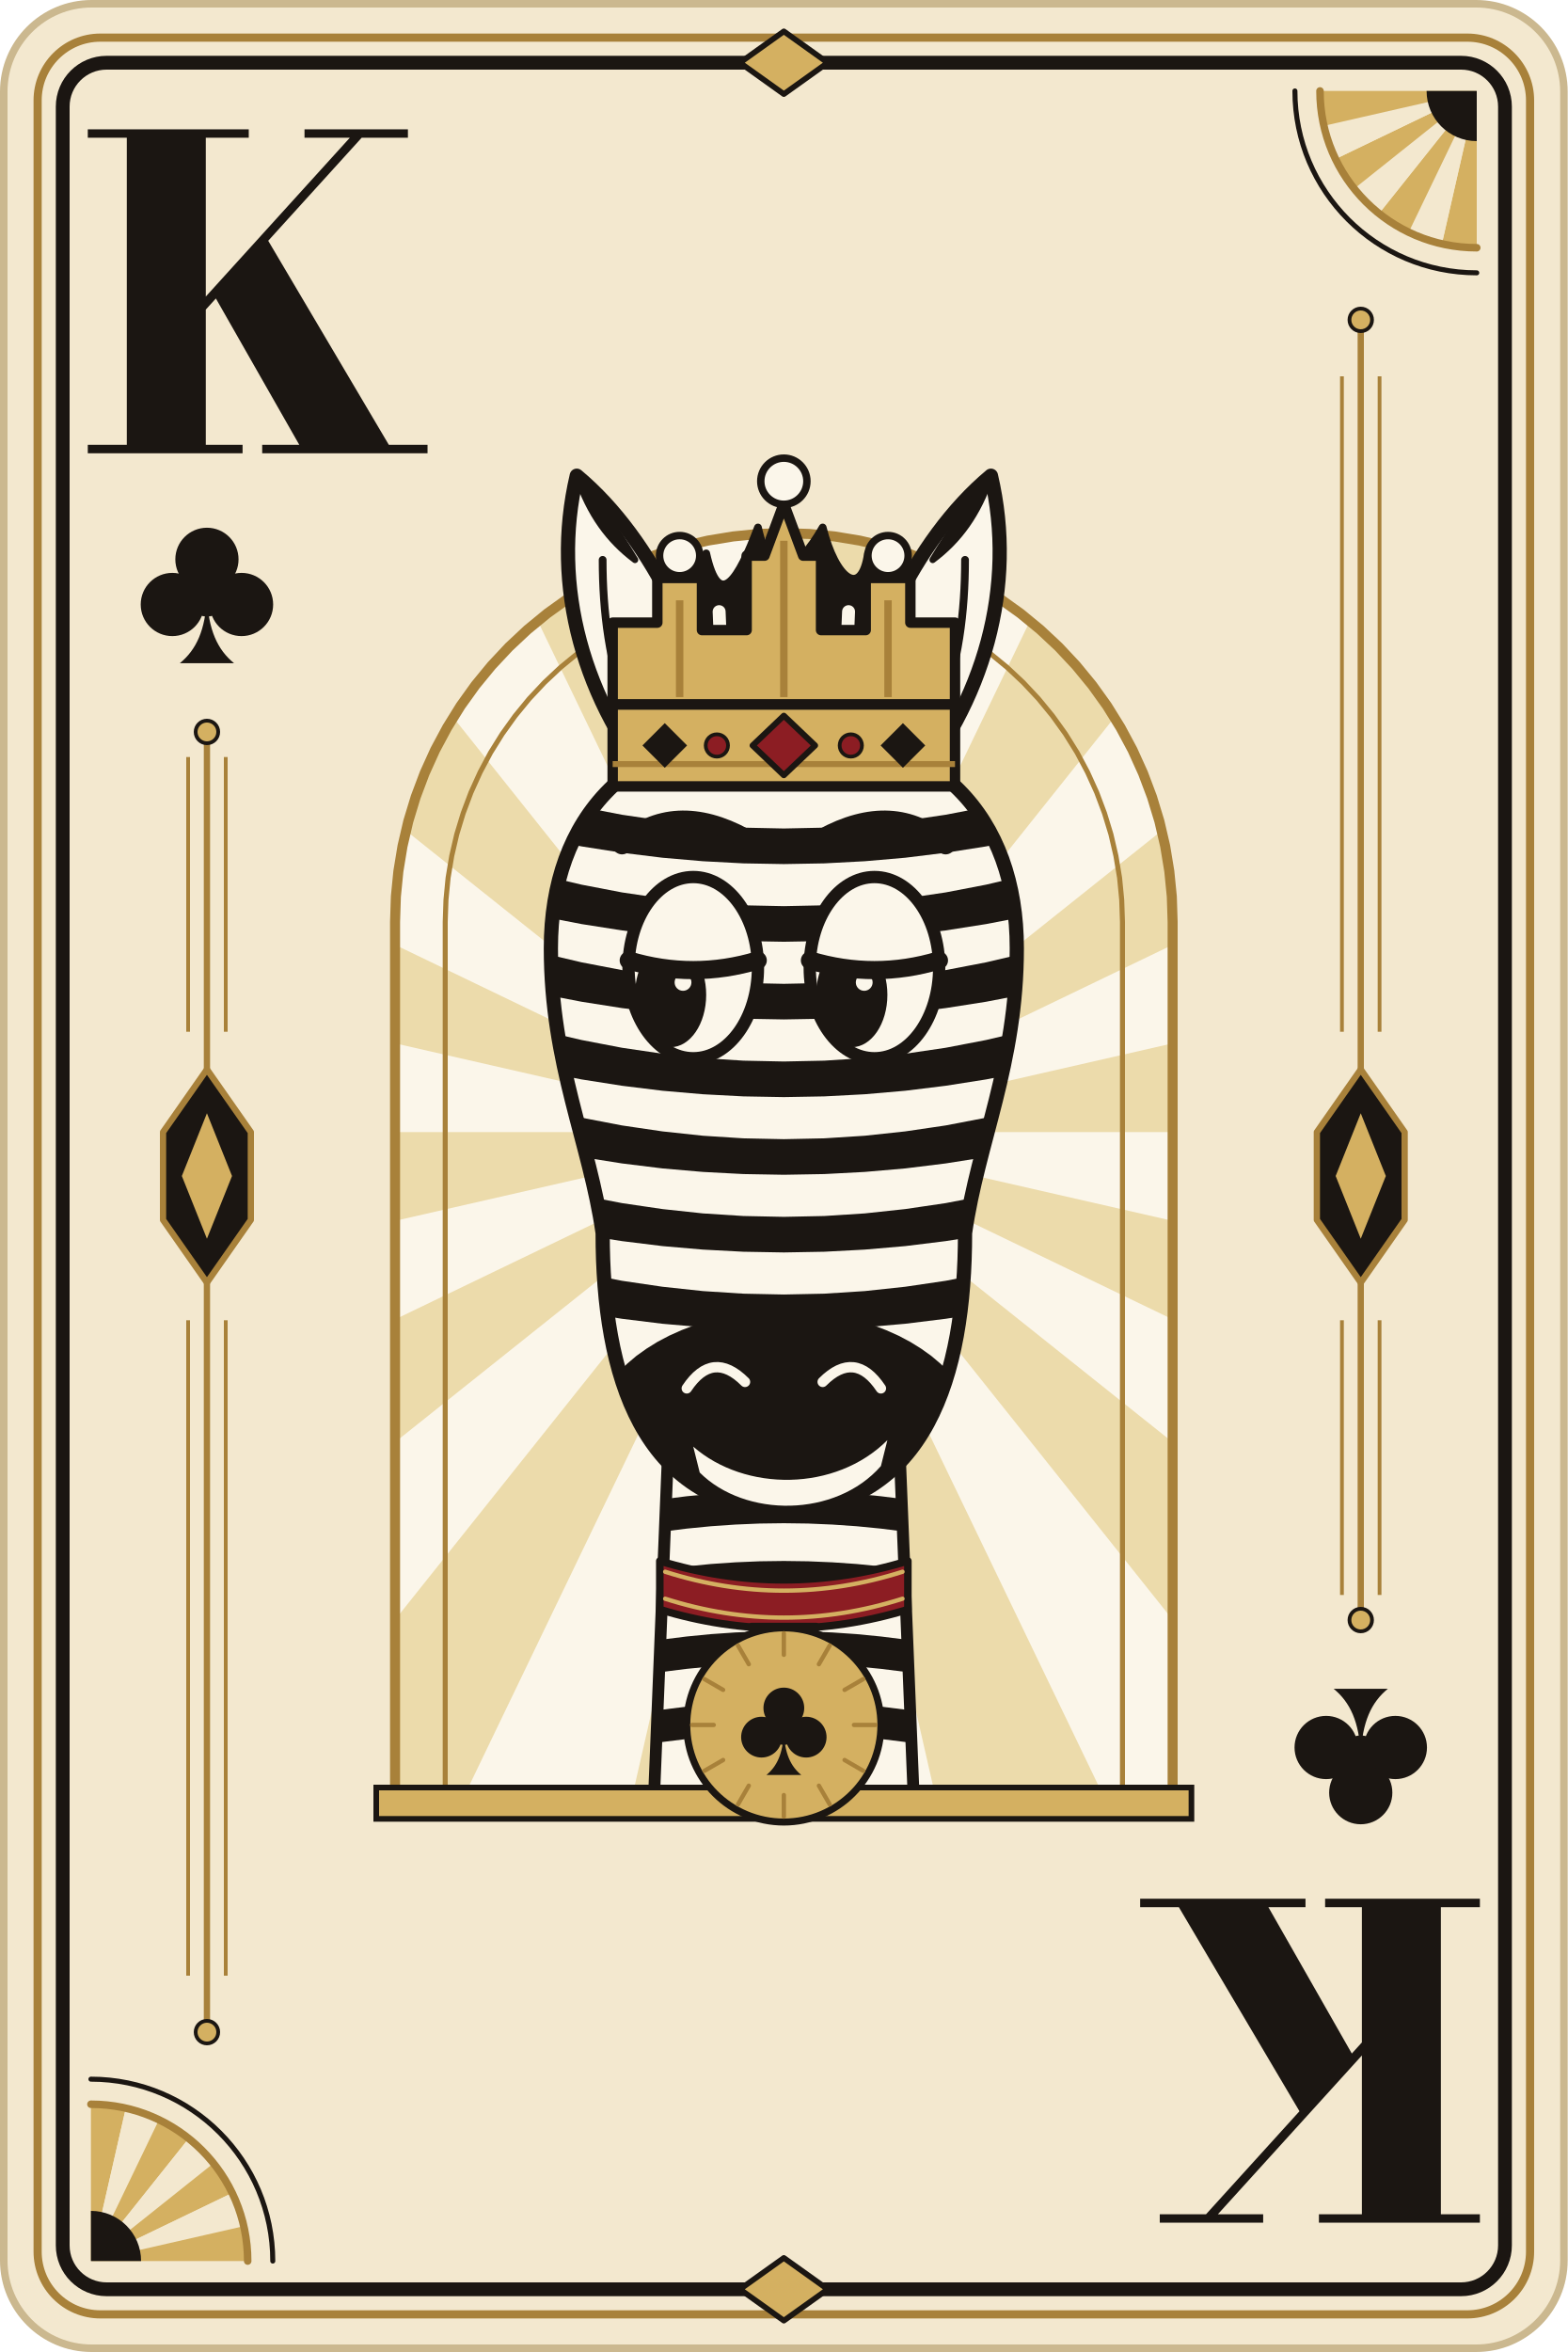
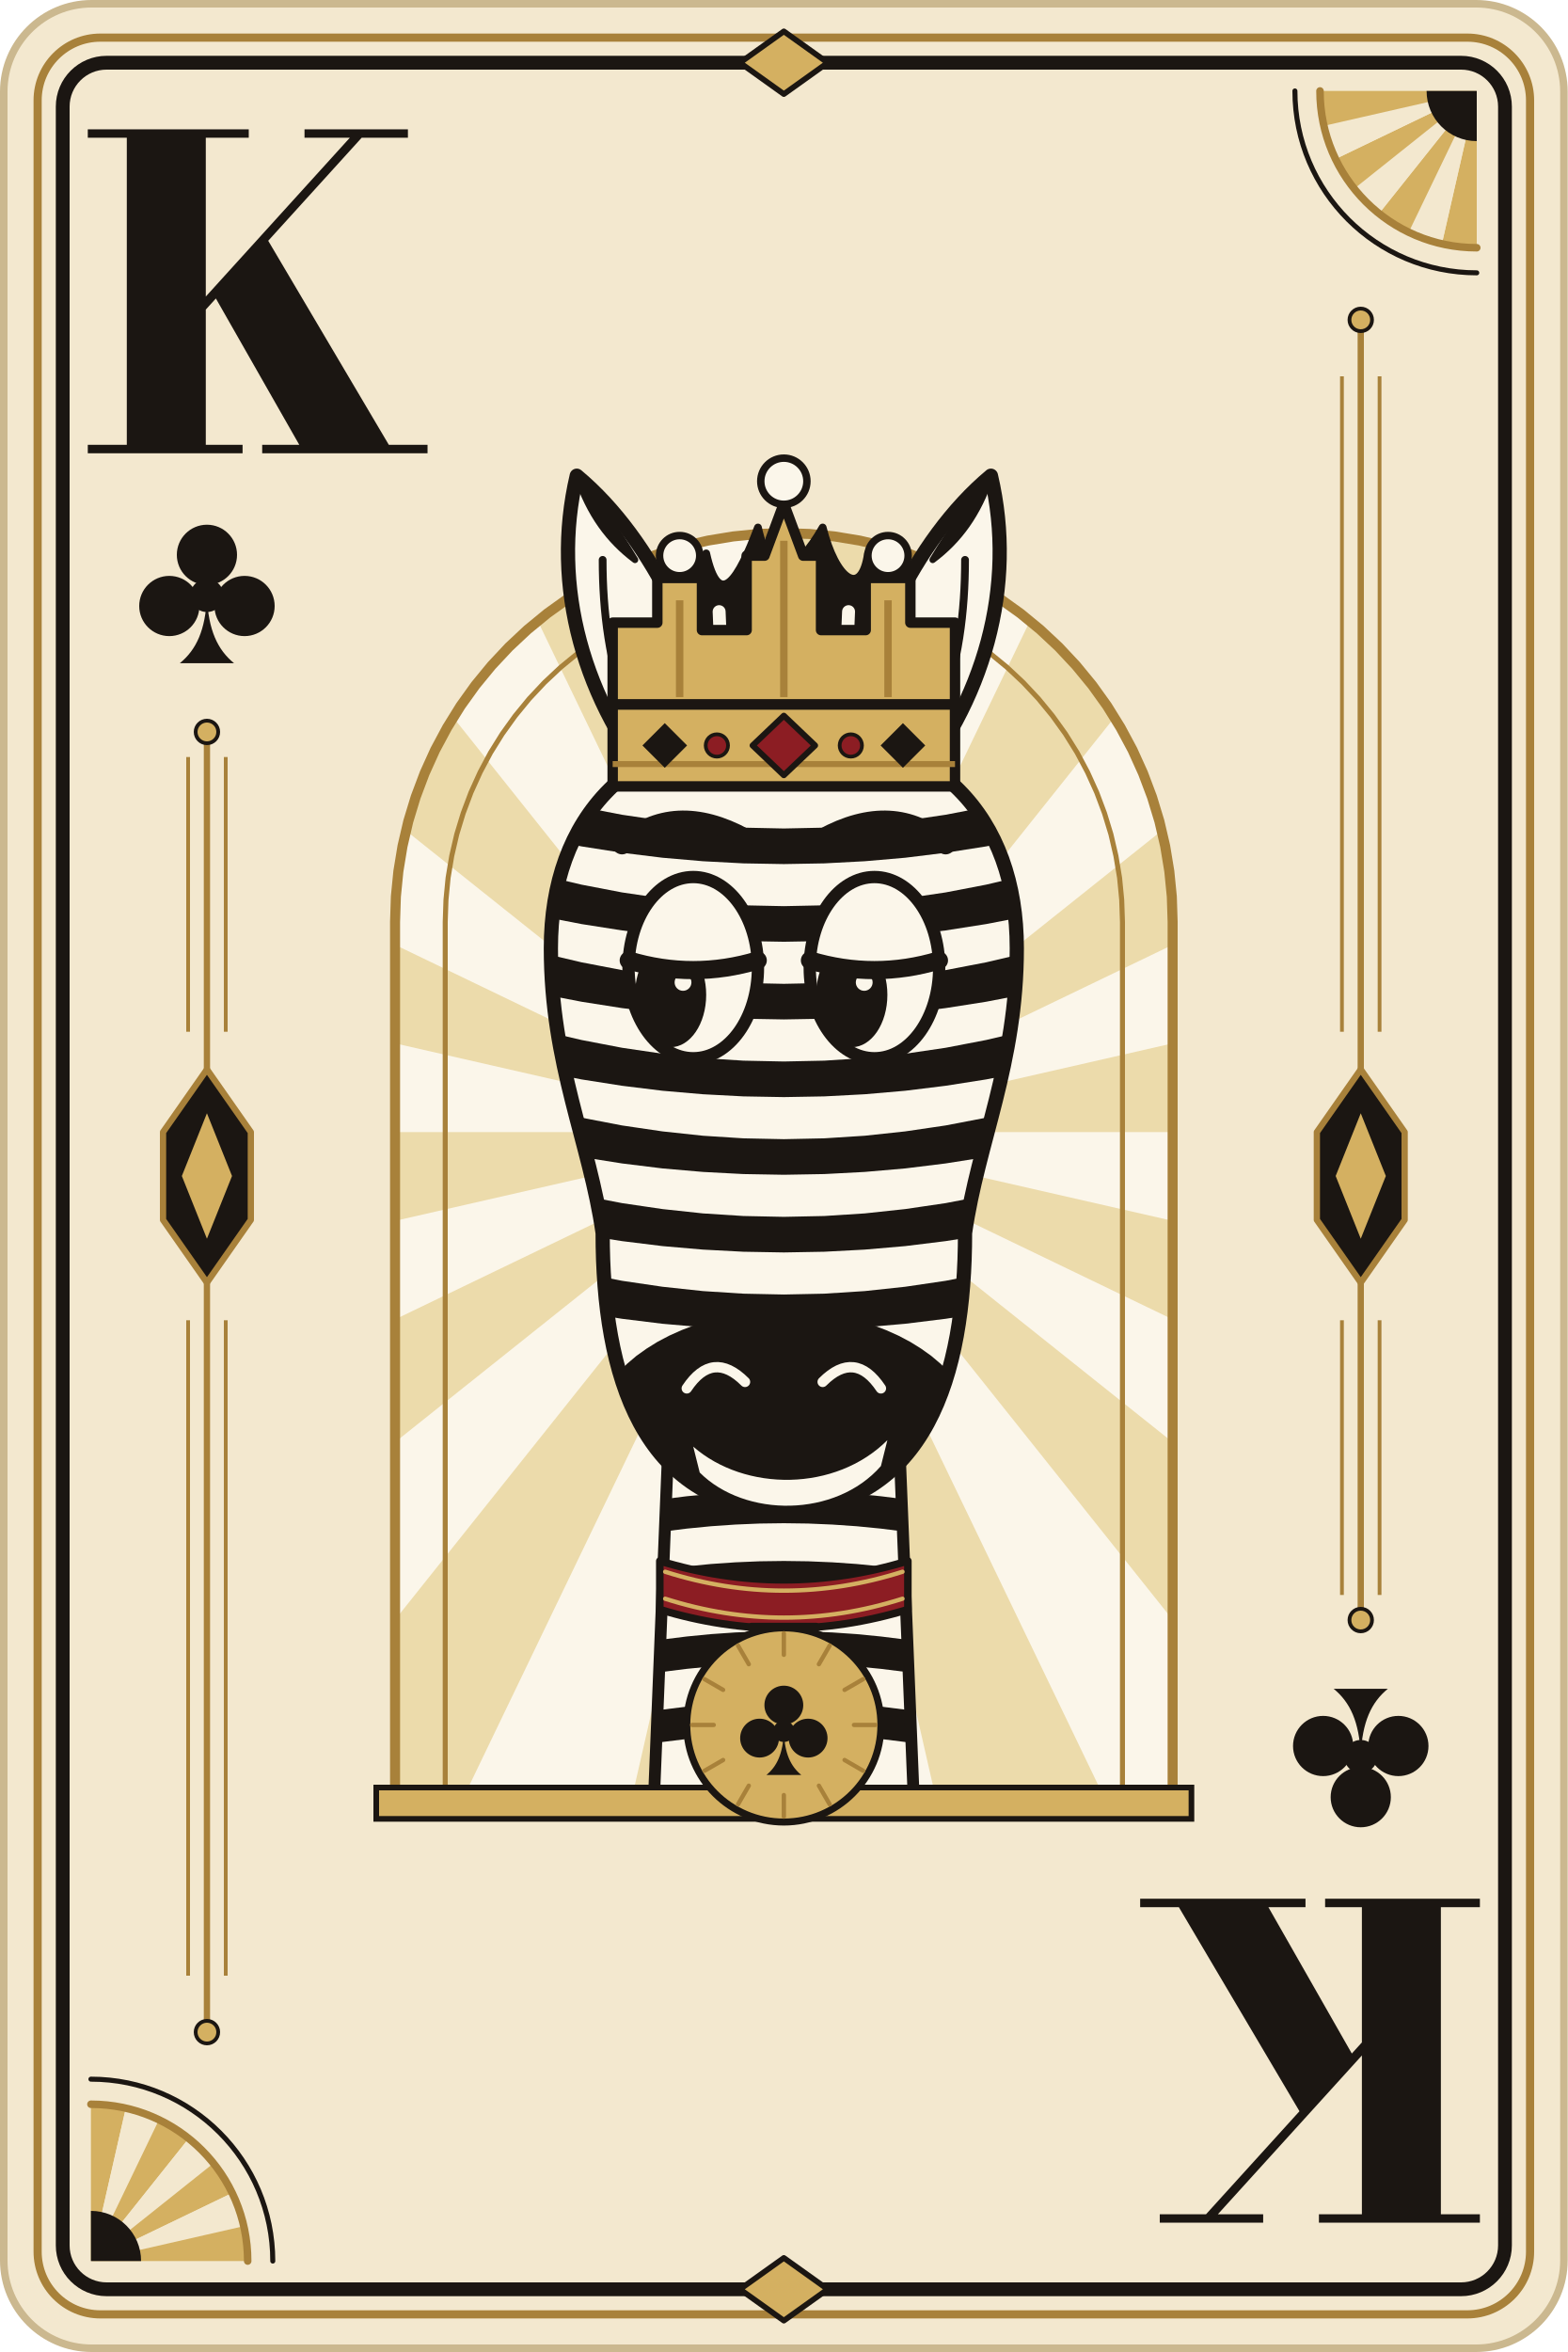
<svg xmlns="http://www.w3.org/2000/svg" viewBox="0 0 250 375" width="300" height="450" role="img" aria-label="King of clubs">
  <rect x="0.6" y="0.6" width="248.8" height="373.8" rx="14" fill="#f3e8cf" stroke="#cbb88f" stroke-width="1.2" />
  <rect x="6" y="6" width="238" height="363" rx="10" fill="none" stroke="#a8813a" stroke-width="1.3" />
  <rect x="10" y="10" width="230" height="355" rx="7" fill="none" stroke="#1b1612" stroke-width="2.2" />
  <path d="M125,5 L132,10 L125,15 L118,10 Z" fill="#d4b061" stroke="#1b1612" stroke-width="0.9" stroke-linejoin="round" stroke-linecap="round" />
  <path d="M125,360 L132,365 L125,370 L118,365 Z" fill="#d4b061" stroke="#1b1612" stroke-width="0.9" stroke-linejoin="round" stroke-linecap="round" />
  <g class="rank" transform="translate(21.99 20.62) scale(1.7) translate(-21.99 -20.62)">
    <path d="M23 42.21 41.87 21.41H37.62V20.62H47.32V21.41H42.98L24.11 42.21ZM17.29 51V50.21H20.95V21.41H17.29V20.62H32.39V21.41H28.36V50.21H31.81V51ZM33.65 51V50.21H37.13L28.99 35.93L33.93 30.59L45.53 50.21H49.16V51Z" fill="#1b1612" />
  </g>
  <g transform="translate(33 94.7) scale(0.24) translate(-50 -50)">
    <path d="M50,52 C51,74 57,87 68,96 L32,96 C43,87 49,74 50,52 Z" fill="#1b1612" />
-     <circle cx="50" cy="27" r="21" fill="#1b1612" />
-     <circle cx="27" cy="57" r="21" fill="#1b1612" />
-     <circle cx="73" cy="57" r="21" fill="#1b1612" />
-     <circle cx="50" cy="52" r="13" fill="#1b1612" />
+     <circle cx="50" cy="24" r="20" fill="#1b1612" />
+     <circle cx="25" cy="58" r="20" fill="#1b1612" />
+     <circle cx="75" cy="58" r="20" fill="#1b1612" />
+     <circle cx="50" cy="51" r="11" fill="#1b1612" />
  </g>
  <line x1="33" y1="117.7" x2="33" y2="172.5" stroke="#a8813a" stroke-width="1" />
  <line x1="33" y1="202.5" x2="33" y2="323" stroke="#a8813a" stroke-width="1" />
  <line x1="30" y1="120.7" x2="30" y2="164.5" stroke="#a8813a" stroke-width="0.6" />
  <line x1="30" y1="210.5" x2="30" y2="315" stroke="#a8813a" stroke-width="0.6" />
  <line x1="36" y1="120.7" x2="36" y2="164.5" stroke="#a8813a" stroke-width="0.6" />
  <line x1="36" y1="210.5" x2="36" y2="315" stroke="#a8813a" stroke-width="0.6" />
  <circle cx="33" cy="116.7" r="1.8" fill="#d4b061" stroke="#1b1612" stroke-width="0.6" stroke-linejoin="round" stroke-linecap="round" />
  <circle cx="33" cy="324" r="1.8" fill="#d4b061" stroke="#1b1612" stroke-width="0.6" stroke-linejoin="round" stroke-linecap="round" />
  <path d="M33,170.5 L40,180.5 L40,194.5 L33,204.5 L26,194.5 L26,180.5 Z" fill="#1b1612" stroke="#a8813a" stroke-width="1" stroke-linejoin="round" stroke-linecap="round" />
  <path d="M33,177.5 L37,187.5 L33,197.5 L29,187.5 Z" fill="#d4b061" />
  <path d="M14.5,360.5 L14.5,335.5 L15.9,335.54 L17.3,335.66 L18.69,335.85 L20.06,336.13 Z" fill="#d4b061" />
  <path d="M14.5,360.5 L20.06,336.13 L21.42,336.48 L22.76,336.9 L24.07,337.4 L25.35,337.98 Z" fill="#f3e8cf" />
  <path d="M14.5,360.5 L25.35,337.98 L26.59,338.62 L27.8,339.33 L28.97,340.11 L30.09,340.95 Z" fill="#d4b061" />
  <path d="M14.5,360.5 L30.09,340.95 L31.16,341.86 L32.18,342.82 L33.14,343.84 L34.05,344.91 Z" fill="#f3e8cf" />
  <path d="M14.5,360.5 L34.05,344.91 L34.89,346.03 L35.67,347.2 L36.38,348.41 L37.02,349.65 Z" fill="#d4b061" />
  <path d="M14.5,360.5 L37.02,349.65 L37.6,350.93 L38.1,352.24 L38.52,353.58 L38.87,354.94 Z" fill="#f3e8cf" />
  <path d="M14.5,360.5 L38.87,354.94 L39.15,356.31 L39.34,357.7 L39.46,359.1 L39.5,360.5 Z" fill="#d4b061" />
  <path d="M14.5,335.5 A25,25 0 0 1 39.5,360.5" fill="none" stroke="#a8813a" stroke-width="1.2" stroke-linejoin="round" stroke-linecap="round" />
  <path d="M14.5,331.5 A29,29 0 0 1 43.5,360.5" fill="none" stroke="#1b1612" stroke-width="0.8" stroke-linejoin="round" stroke-linecap="round" />
  <path d="M14.5,352.5 A8,8 0 0 1 22.5,360.5 L14.5,360.5 Z" fill="#1b1612" />
  <g transform="rotate(180 125 187.5)">
    <g class="rank" transform="translate(21.99 20.62) scale(1.7) translate(-21.99 -20.62)">
      <path d="M23 42.21 41.87 21.41H37.62V20.62H47.32V21.41H42.98L24.11 42.21ZM17.29 51V50.21H20.95V21.41H17.29V20.62H32.39V21.41H28.36V50.21H31.81V51ZM33.65 51V50.21H37.13L28.99 35.93L33.93 30.59L45.53 50.21H49.16V51Z" fill="#1b1612" />
    </g>
    <g transform="translate(33 94.7) scale(0.24) translate(-50 -50)">
      <path d="M50,52 C51,74 57,87 68,96 L32,96 C43,87 49,74 50,52 Z" fill="#1b1612" />
-       <circle cx="50" cy="27" r="21" fill="#1b1612" />
-       <circle cx="27" cy="57" r="21" fill="#1b1612" />
-       <circle cx="73" cy="57" r="21" fill="#1b1612" />
-       <circle cx="50" cy="52" r="13" fill="#1b1612" />
+       <circle cx="50" cy="24" r="20" fill="#1b1612" />
+       <circle cx="25" cy="58" r="20" fill="#1b1612" />
+       <circle cx="75" cy="58" r="20" fill="#1b1612" />
+       <circle cx="50" cy="51" r="11" fill="#1b1612" />
    </g>
    <line x1="33" y1="117.7" x2="33" y2="172.5" stroke="#a8813a" stroke-width="1" />
    <line x1="33" y1="202.5" x2="33" y2="323" stroke="#a8813a" stroke-width="1" />
    <line x1="30" y1="120.7" x2="30" y2="164.5" stroke="#a8813a" stroke-width="0.6" />
    <line x1="30" y1="210.5" x2="30" y2="315" stroke="#a8813a" stroke-width="0.6" />
    <line x1="36" y1="120.7" x2="36" y2="164.5" stroke="#a8813a" stroke-width="0.6" />
    <line x1="36" y1="210.5" x2="36" y2="315" stroke="#a8813a" stroke-width="0.6" />
    <circle cx="33" cy="116.7" r="1.8" fill="#d4b061" stroke="#1b1612" stroke-width="0.6" stroke-linejoin="round" stroke-linecap="round" />
    <circle cx="33" cy="324" r="1.8" fill="#d4b061" stroke="#1b1612" stroke-width="0.6" stroke-linejoin="round" stroke-linecap="round" />
    <path d="M33,170.5 L40,180.5 L40,194.5 L33,204.5 L26,194.5 L26,180.5 Z" fill="#1b1612" stroke="#a8813a" stroke-width="1" stroke-linejoin="round" stroke-linecap="round" />
    <path d="M33,177.5 L37,187.5 L33,197.5 L29,187.5 Z" fill="#d4b061" />
    <path d="M14.5,360.5 L14.5,335.5 L15.9,335.54 L17.3,335.66 L18.69,335.85 L20.06,336.13 Z" fill="#d4b061" />
    <path d="M14.5,360.5 L20.06,336.13 L21.42,336.48 L22.76,336.9 L24.07,337.4 L25.35,337.98 Z" fill="#f3e8cf" />
    <path d="M14.5,360.5 L25.35,337.98 L26.59,338.62 L27.8,339.33 L28.97,340.11 L30.09,340.95 Z" fill="#d4b061" />
    <path d="M14.5,360.5 L30.09,340.95 L31.16,341.86 L32.18,342.82 L33.14,343.84 L34.05,344.91 Z" fill="#f3e8cf" />
    <path d="M14.5,360.5 L34.05,344.91 L34.89,346.03 L35.67,347.2 L36.38,348.41 L37.02,349.65 Z" fill="#d4b061" />
    <path d="M14.5,360.5 L37.02,349.65 L37.6,350.93 L38.1,352.24 L38.52,353.58 L38.87,354.94 Z" fill="#f3e8cf" />
    <path d="M14.5,360.5 L38.87,354.94 L39.15,356.31 L39.34,357.7 L39.46,359.1 L39.5,360.5 Z" fill="#d4b061" />
    <path d="M14.5,335.5 A25,25 0 0 1 39.5,360.5" fill="none" stroke="#a8813a" stroke-width="1.2" stroke-linejoin="round" stroke-linecap="round" />
    <path d="M14.5,331.5 A29,29 0 0 1 43.5,360.5" fill="none" stroke="#1b1612" stroke-width="0.8" stroke-linejoin="round" stroke-linecap="round" />
    <path d="M14.5,352.5 A8,8 0 0 1 22.5,360.5 L14.5,360.5 Z" fill="#1b1612" />
  </g>
  <g transform="translate(0 12.5)">
    <path d="M63,272.5 L63,134.5 L63.13,130.45 L63.53,126.41 L64.19,122.4 L65.11,118.45 L66.29,114.57 L67.72,110.77 L69.39,107.08 L71.31,103.5 L73.45,100.05 L75.81,96.76 L78.39,93.62 L81.16,90.66 L84.12,87.89 L87.26,85.31 L90.55,82.95 L94,80.81 L97.58,78.89 L101.27,77.22 L105.07,75.79 L108.95,74.61 L112.9,73.69 L116.91,73.03 L120.95,72.63 L125,72.5 L129.05,72.63 L133.09,73.03 L137.1,73.69 L141.05,74.61 L144.93,75.79 L148.73,77.22 L152.42,78.89 L156,80.81 L159.45,82.95 L162.74,85.31 L165.88,87.89 L168.84,90.66 L171.61,93.62 L174.19,96.76 L176.55,100.05 L178.69,103.5 L180.61,107.08 L182.28,110.77 L183.71,114.57 L184.89,118.45 L185.81,122.4 L186.47,126.41 L186.87,130.45 L187,134.5 L187,272.5 Z" fill="#ecdbab" />
    <path d="M125,168 L187,182.15 L187,168 Z" fill="#fbf6ea" />
    <path d="M125,168 L187,217.44 L187,197.86 Z" fill="#fbf6ea" />
    <path d="M125,168 L175.32,272.5 L187,272.5 L187,245.75 Z" fill="#fbf6ea" />
    <path d="M125,168 L125,272.5 L148.85,272.5 Z" fill="#fbf6ea" />
    <path d="M125,168 L74.68,272.5 L101.15,272.5 Z" fill="#fbf6ea" />
    <path d="M125,168 L63,217.44 L63,245.75 Z" fill="#fbf6ea" />
    <path d="M125,168 L63,182.15 L63,197.86 Z" fill="#fbf6ea" />
    <path d="M125,168 L63,153.85 L63,168 Z" fill="#fbf6ea" />
    <path d="M125,168 L64.76,119.96 L64.19,122.4 L63.53,126.41 L63.13,130.45 L63,134.5 L63,138.14 Z" fill="#fbf6ea" />
    <path d="M125,168 L85.77,86.53 L84.12,87.89 L81.16,90.66 L78.39,93.62 L75.81,96.76 L73.45,100.05 L72.3,101.91 Z" fill="#fbf6ea" />
    <path d="M125,168 L125,72.5 L120.95,72.63 L116.91,73.03 L112.9,73.69 L108.95,74.61 L105.07,75.79 L104.04,76.18 Z" fill="#fbf6ea" />
    <path d="M125,168 L164.23,86.53 L162.74,85.31 L159.45,82.95 L156,80.81 L152.42,78.89 L148.73,77.22 L145.96,76.18 Z" fill="#fbf6ea" />
    <path d="M125,168 L185.24,119.96 L184.89,118.45 L183.71,114.57 L182.28,110.77 L180.61,107.08 L178.69,103.5 L177.7,101.91 Z" fill="#fbf6ea" />
    <path d="M125,168 L187,153.85 L187,138.14 Z" fill="#fbf6ea" />
    <path d="M71,272.5 L71,134.5 L71.12,130.97 L71.46,127.45 L72.04,123.97 L72.84,120.52 L73.87,117.14 L75.11,113.84 L76.57,110.62 L78.23,107.5 L80.1,104.5 L82.16,101.63 L84.4,98.9 L86.82,96.32 L89.4,93.9 L92.13,91.66 L95,89.6 L98,87.73 L101.12,86.07 L104.34,84.61 L107.64,83.37 L111.02,82.34 L114.47,81.54 L117.95,80.96 L121.47,80.62 L125,80.5 L128.53,80.62 L132.05,80.96 L135.53,81.54 L138.98,82.34 L142.36,83.37 L145.66,84.61 L148.88,86.07 L152,87.73 L155,89.6 L157.87,91.66 L160.6,93.9 L163.18,96.32 L165.6,98.9 L167.84,101.63 L169.9,104.5 L171.77,107.5 L173.43,110.62 L174.89,113.84 L176.13,117.14 L177.16,120.52 L177.96,123.97 L178.54,127.45 L178.88,130.97 L179,134.5 L179,272.5" fill="none" stroke="#a8813a" stroke-width="0.8" stroke-linejoin="round" stroke-linecap="round" />
    <path d="M63,272.5 L63,134.5 L63.13,130.45 L63.53,126.41 L64.19,122.4 L65.11,118.45 L66.29,114.57 L67.72,110.77 L69.39,107.08 L71.31,103.5 L73.45,100.05 L75.81,96.76 L78.39,93.62 L81.16,90.66 L84.12,87.89 L87.26,85.31 L90.55,82.95 L94,80.81 L97.58,78.89 L101.27,77.22 L105.07,75.79 L108.95,74.61 L112.9,73.69 L116.91,73.03 L120.95,72.63 L125,72.5 L129.05,72.63 L133.09,73.03 L137.1,73.69 L141.05,74.61 L144.93,75.79 L148.73,77.22 L152.42,78.89 L156,80.81 L159.45,82.95 L162.74,85.31 L165.88,87.89 L168.84,90.66 L171.61,93.62 L174.19,96.76 L176.55,100.05 L178.69,103.5 L180.61,107.08 L182.28,110.77 L183.71,114.57 L184.89,118.45 L185.81,122.4 L186.47,126.41 L186.87,130.45 L187,134.5 L187,272.5" fill="none" stroke="#a8813a" stroke-width="1.6" stroke-linejoin="round" stroke-linecap="round" />
    <g transform="translate(59.64 47.18) scale(0.86)">
      <path d="M55,188 L52,262 L100,262 L97,188 Z" fill="#fbf6ea" />
      <path d="M58,201 L62.5,200.56 L67,200.25 L71.5,200.06 L76,200 L80.5,200.06 L85,200.25 L89.5,200.56 L94,201 L97.54,201.44 L97.3,195.41 L94,195 L89.5,194.56 L85,194.25 L80.5,194.06 L76,194 L71.5,194.06 L67,194.25 L62.5,194.56 L58,195 L54.7,195.41 L54.46,201.44 Z" fill="#1b1612" fill-rule="evenodd" />
      <path d="M58,214 L62.5,213.56 L67,213.25 L71.5,213.06 L76,213 L80.5,213.06 L85,213.25 L89.5,213.56 L94,214 L98.07,214.51 L97.83,208.48 L94,208 L89.5,207.56 L85,207.25 L80.5,207.06 L76,207 L71.5,207.06 L67,207.25 L62.5,207.56 L58,208 L54.17,208.48 L53.93,214.51 Z" fill="#1b1612" fill-rule="evenodd" />
      <path d="M53.5,227.56 L58,227 L62.5,226.56 L67,226.25 L71.5,226.06 L76,226 L80.5,226.06 L85,226.25 L89.5,226.56 L94,227 L98.5,227.56 L98.6,227.58 L98.36,221.54 L94,221 L89.5,220.56 L85,220.25 L80.5,220.06 L76,220 L71.5,220.06 L67,220.25 L62.5,220.56 L58,221 L53.64,221.54 L53.4,227.58 Z" fill="#1b1612" fill-rule="evenodd" />
      <path d="M53.5,240.56 L58,240 L62.5,239.56 L67,239.25 L71.5,239.06 L76,239 L80.5,239.06 L85,239.25 L89.5,239.56 L94,240 L98.5,240.56 L99.13,240.66 L98.89,234.62 L98.5,234.56 L94,234 L89.5,233.56 L85,233.25 L80.5,233.06 L76,233 L71.5,233.06 L67,233.25 L62.5,233.56 L58,234 L53.5,234.56 L53.11,234.62 L52.87,240.66 Z" fill="#1b1612" fill-rule="evenodd" />
      <path d="M53.5,253.56 L58,253 L62.5,252.56 L67,252.25 L71.5,252.06 L76,252 L80.5,252.06 L85,252.25 L89.5,252.56 L94,253 L98.5,253.56 L99.67,253.74 L99.42,247.7 L98.5,247.56 L94,247 L89.5,246.56 L85,246.25 L80.5,246.06 L76,246 L71.5,246.06 L67,246.25 L62.5,246.56 L58,247 L53.5,247.56 L52.58,247.7 L52.33,253.74 Z" fill="#1b1612" fill-rule="evenodd" />
      <path d="M55,188 L52,262" fill="none" stroke="#1b1612" stroke-width="2.2" stroke-linejoin="round" stroke-linecap="round" />
      <path d="M97,188 L100,262" fill="none" stroke="#1b1612" stroke-width="2.2" stroke-linejoin="round" stroke-linecap="round" />
      <path d="M53,220 Q76,227 99,220 L99,229 Q76,236 53,229 Z" fill="#8c1d23" stroke="#1b1612" stroke-width="1.4" stroke-linejoin="round" stroke-linecap="round" />
      <path d="M54,222 Q76,229 98,222 M54,227 Q76,234 98,227" fill="none" stroke="#d4b061" stroke-width="0.8" stroke-linejoin="round" stroke-linecap="round" />
      <path d="M70,232 L76,247 L82,232 Z" fill="#8c1d23" stroke="#1b1612" stroke-width="1.1" stroke-linejoin="round" stroke-linecap="round" />
      <g class="head" transform="translate(76 188) scale(1.2) translate(-76 -188)">
        <path d="M57,96 C45,82 40,64 44,47 C56,57 64,75 67,92 Z" fill="#fbf6ea" stroke="#1b1612" stroke-width="2.2" stroke-linejoin="round" stroke-linecap="round" />
        <path d="M44,47 C46,53 49,57 53,60 C50,55 47,51 44,47 Z" fill="#1b1612" stroke="#1b1612" stroke-width="1" stroke-linejoin="round" stroke-linecap="round" />
        <path d="M52,84 C49,76 48,68 48,60" fill="none" stroke="#1b1612" stroke-width="1.2" stroke-linejoin="round" stroke-linecap="round" />
        <g transform="matrix(-1 0 0 1 152 0)">
          <path d="M57,96 C45,82 40,64 44,47 C56,57 64,75 67,92 Z" fill="#fbf6ea" stroke="#1b1612" stroke-width="2.2" stroke-linejoin="round" stroke-linecap="round" />
          <path d="M44,47 C46,53 49,57 53,60 C50,55 47,51 44,47 Z" fill="#1b1612" stroke="#1b1612" stroke-width="1" stroke-linejoin="round" stroke-linecap="round" />
          <path d="M52,84 C49,76 48,68 48,60" fill="none" stroke="#1b1612" stroke-width="1.2" stroke-linejoin="round" stroke-linecap="round" />
        </g>
        <path d="M57,97 C54,80 58,66 64,59 C66,68 69,63 72,55 C74,64 78,62 82,55 C84,63 88,66 89,59 C96,68 99,82 95,97 Z" fill="#1b1612" stroke="#1b1612" stroke-width="1.2" stroke-linejoin="round" stroke-linecap="round" />
        <path d="M67,92 L66,68 M76,92 L76,61 M85,92 L86,68" fill="none" stroke="#fbf6ea" stroke-width="2" stroke-linejoin="round" stroke-linecap="round" />
        <path d="M76,86 C100,86 112,100 112,120 C112,138 106,150 104,164 C104,186 98,206 76,207 C54,206 48,186 48,164 C46,150 40,138 40,120 C40,100 52,86 76,86 Z" fill="#fbf6ea" />
        <path d="M44.75,104.27 L51,105.25 L57.25,106.02 L63.5,106.56 L69.75,106.89 L76,107 L82.25,106.89 L88.5,106.56 L94.75,106.02 L101,105.25 L107.25,104.27 L108.81,103.96 L108.76,103.84 L107.59,101.55 L106.24,99.39 L105.57,98.5 L101,99.38 L94.75,100.3 L88.5,100.97 L82.25,101.37 L76,101.5 L69.75,101.37 L63.5,100.97 L57.25,100.3 L51,99.38 L46.43,98.5 L45.76,99.39 L44.41,101.55 L43.24,103.84 L43.19,103.96 Z" fill="#1b1612" fill-rule="evenodd" />
        <path d="M44.75,116.27 L51,117.25 L57.25,118.02 L63.5,118.56 L69.75,118.89 L76,119 L82.25,118.89 L88.5,118.56 L94.75,118.02 L101,117.25 L107.25,116.27 L111.75,115.4 L111.64,114.19 L111.19,111.43 L110.7,109.37 L107.25,110.18 L101,111.38 L94.75,112.3 L88.5,112.97 L82.25,113.37 L76,113.5 L69.75,113.37 L63.5,112.97 L57.25,112.3 L51,111.38 L44.75,110.18 L41.3,109.37 L40.81,111.43 L40.36,114.19 L40.25,115.4 Z" fill="#1b1612" fill-rule="evenodd" />
        <path d="M44.75,128.27 L51,129.25 L57.25,130.02 L63.5,130.56 L69.75,130.89 L76,131 L82.25,130.89 L88.5,130.56 L94.75,130.02 L101,129.25 L107.25,128.27 L111.65,127.42 L111.83,125.23 L111.96,122.66 L111.98,121.07 L107.25,122.18 L101,123.38 L94.75,124.3 L88.5,124.97 L82.25,125.37 L76,125.5 L69.75,125.37 L63.5,124.97 L57.25,124.3 L51,123.38 L44.75,122.18 L40.02,121.07 L40.04,122.66 L40.17,125.23 L40.35,127.42 Z" fill="#1b1612" fill-rule="evenodd" />
        <path d="M44.75,140.27 L51,141.25 L57.25,142.02 L63.5,142.56 L69.75,142.89 L76,143 L82.25,142.89 L88.5,142.56 L94.75,142.02 L101,141.25 L107.25,140.27 L109.63,139.81 L109.76,139.23 L110.22,137.04 L110.65,134.8 L110.89,133.33 L107.25,134.18 L101,135.38 L94.75,136.3 L88.5,136.97 L82.25,137.37 L76,137.5 L69.75,137.37 L63.5,136.97 L57.25,136.3 L51,135.38 L44.75,134.18 L41.11,133.33 L41.35,134.8 L41.78,137.04 L42.24,139.23 L42.37,139.81 Z" fill="#1b1612" fill-rule="evenodd" />
        <path d="M51,153.25 L57.25,154.02 L63.5,154.56 L69.75,154.89 L76,155 L82.25,154.89 L88.5,154.56 L94.75,154.02 L101,153.25 L106.44,152.39 L106.61,151.72 L107.14,149.69 L107.68,147.65 L108.12,145.98 L107.25,146.18 L101,147.38 L94.75,148.3 L88.5,148.97 L82.25,149.37 L76,149.5 L69.75,149.37 L63.5,148.97 L57.25,148.3 L51,147.38 L44.75,146.18 L43.88,145.98 L44.32,147.65 L44.86,149.69 L45.39,151.72 L45.56,152.39 Z" fill="#1b1612" fill-rule="evenodd" />
        <path d="M51,165.25 L57.25,166.02 L63.5,166.56 L69.75,166.89 L76,167 L82.25,166.89 L88.5,166.56 L94.75,166.02 L101,165.25 L103.99,164.78 L104,164 L104.33,161.91 L104.71,159.85 L104.97,158.62 L101,159.38 L94.75,160.3 L88.5,160.97 L82.25,161.37 L76,161.5 L69.75,161.37 L63.5,160.97 L57.25,160.3 L51,159.38 L47.03,158.62 L47.29,159.85 L47.67,161.91 L48,164 L48.01,164.78 Z" fill="#1b1612" fill-rule="evenodd" />
        <path d="M51,177.25 L57.25,178.02 L63.5,178.56 L69.75,178.89 L76,179 L82.25,178.89 L88.5,178.56 L94.75,178.02 L101,177.25 L103.19,176.91 L103.2,176.82 L103.56,173.71 L103.79,170.84 L101,171.38 L94.75,172.3 L88.5,172.97 L82.25,173.37 L76,173.5 L69.75,173.37 L63.5,172.97 L57.25,172.3 L51,171.38 L48.21,170.84 L48.44,173.71 L48.8,176.82 L48.81,176.91 Z" fill="#1b1612" fill-rule="evenodd" />
        <path d="M100.21,184.19 L98.78,182.98 L97.21,181.86 L95.52,180.81 L93.72,179.86 L91.8,179 L89.79,178.23 L87.68,177.57 L85.48,177.02 L83.21,176.58 L80.87,176.26 L78.46,176.07 L76,176 L73.54,176.07 L71.13,176.26 L68.79,176.58 L66.52,177.02 L64.32,177.57 L62.21,178.23 L60.2,179 L58.28,179.86 L56.48,180.81 L54.79,181.86 L53.22,182.98 L51.79,184.19 L50.57,185.39 L50.63,185.64 L51.52,188.35 L52.56,190.94 L53.75,193.38 L55.11,195.66 L56.64,197.77 L58.35,199.7 L60.25,201.43 L62.34,202.95 L64.64,204.26 L67.15,205.32 L69.87,206.15 L72.82,206.71 L76,207 L79.18,206.71 L82.13,206.15 L84.85,205.32 L87.36,204.26 L89.66,202.95 L91.75,201.43 L93.65,199.7 L95.36,197.77 L96.89,195.66 L98.25,193.38 L99.44,190.94 L100.48,188.35 L101.37,185.64 L101.43,185.39 Z" fill="#1b1612" fill-rule="evenodd" />
        <path d="M76,86 C100,86 112,100 112,120 C112,138 106,150 104,164 C104,186 98,206 76,207 C54,206 48,186 48,164 C46,150 40,138 40,120 C40,100 52,86 76,86 Z" fill="none" stroke="#1b1612" stroke-width="2.2" stroke-linejoin="round" stroke-linecap="round" />
        <path d="M61,188 Q65,182 70,187 M82,187 Q87,182 91,188" fill="none" stroke="#fbf6ea" stroke-width="1.6" stroke-linejoin="round" stroke-linecap="round" />
        <path d="M62,197 C70,204 84,204 92,196 L91,200 C84,208 70,208 63,201 Z" fill="#fbf6ea" />
        <ellipse cx="62" cy="123" rx="10" ry="14" fill="#fbf6ea" />
        <ellipse cx="58.5" cy="127.2" rx="5.5" ry="8.09" fill="#1b1612" />
        <circle cx="60.42" cy="125.28" r="1.3" fill="#fbf6ea" />
        <path d="M52.03,121.88 A10,14 0 0 1 71.97,121.88 Q62,124.88 52.03,121.88 Z" fill="#fbf6ea" />
        <ellipse cx="62" cy="123" rx="10" ry="14" fill="none" stroke="#1b1612" stroke-width="1.9" stroke-linejoin="round" stroke-linecap="round" />
        <path d="M52.03,121.88 Q62,124.88 71.97,121.88" fill="none" stroke="#1b1612" stroke-width="2.8" stroke-linejoin="round" stroke-linecap="round" />
        <ellipse cx="90" cy="123" rx="10" ry="14" fill="#fbf6ea" />
        <ellipse cx="86.5" cy="127.2" rx="5.5" ry="8.09" fill="#1b1612" />
        <circle cx="88.42" cy="125.28" r="1.3" fill="#fbf6ea" />
        <path d="M80.03,121.88 A10,14 0 0 1 99.97,121.88 Q90,124.88 80.03,121.88 Z" fill="#fbf6ea" />
        <ellipse cx="90" cy="123" rx="10" ry="14" fill="none" stroke="#1b1612" stroke-width="1.9" stroke-linejoin="round" stroke-linecap="round" />
        <path d="M80.03,121.88 Q90,124.88 99.97,121.88" fill="none" stroke="#1b1612" stroke-width="2.8" stroke-linejoin="round" stroke-linecap="round" />
        <path d="M51,104 Q59,97 70,103" fill="none" stroke="#1b1612" stroke-width="3" stroke-linejoin="round" stroke-linecap="round" />
        <path d="M82,103 Q93,97 101,104" fill="none" stroke="#1b1612" stroke-width="3" stroke-linejoin="round" stroke-linecap="round" />
        <g transform="translate(76 95) scale(1.15)">
          <path d="M-23,-11 L-23,-22 L-17,-22 L-17,-28 L-11,-28 L-11,-21 L-5,-21 L-5,-31 L-2.6,-31 L0,-38 L2.6,-31 L5,-31 L5,-21 L11,-21 L11,-28 L17,-28 L17,-22 L23,-22 L23,-11 Z" fill="#d4b061" stroke="#1b1612" stroke-width="1.4" stroke-linejoin="round" stroke-linecap="round" />
          <line x1="-14" y1="-25" x2="-14" y2="-12" stroke="#a8813a" stroke-width="1" />
          <line x1="14" y1="-25" x2="14" y2="-12" stroke="#a8813a" stroke-width="1" />
          <line x1="0" y1="-33" x2="0" y2="-12" stroke="#a8813a" stroke-width="1" />
          <rect x="-23" y="-11" width="46" height="11" fill="#d4b061" stroke="#1b1612" stroke-width="1.4" />
          <line x1="-23" y1="-3" x2="23" y2="-3" stroke="#a8813a" stroke-width="0.8" />
          <path d="M0,-9.5 L4.2,-5.5 L0,-1.5 L-4.2,-5.5 Z" fill="#8c1d23" stroke="#1b1612" stroke-width="0.8" stroke-linejoin="round" stroke-linecap="round" />
          <path d="M-16,-8.5 L-13,-5.5 L-16,-2.5 L-19,-5.5 Z" fill="#1b1612" />
          <path d="M16,-8.5 L19,-5.5 L16,-2.5 L13,-5.5 Z" fill="#1b1612" />
          <circle cx="-9" cy="-5.5" r="1.5" fill="#8c1d23" stroke="#1b1612" stroke-width="0.5" stroke-linejoin="round" stroke-linecap="round" />
          <circle cx="9" cy="-5.5" r="1.5" fill="#8c1d23" stroke="#1b1612" stroke-width="0.5" stroke-linejoin="round" stroke-linecap="round" />
          <circle cx="-14" cy="-31" r="2.7" fill="#fbf6ea" stroke="#1b1612" stroke-width="1" stroke-linejoin="round" stroke-linecap="round" />
          <circle cx="14" cy="-31" r="2.7" fill="#fbf6ea" stroke="#1b1612" stroke-width="1" stroke-linejoin="round" stroke-linecap="round" />
          <circle cx="0" cy="-41" r="3.1" fill="#fbf6ea" stroke="#1b1612" stroke-width="1" stroke-linejoin="round" stroke-linecap="round" />
        </g>
      </g>
    </g>
    <rect x="60" y="272.5" width="130" height="5" fill="#d4b061" stroke="#1b1612" stroke-width="0.9" />
    <g transform="translate(59.64 47.18) scale(0.86)">
      <g class="medallion" transform="translate(76 250.4) scale(2) translate(-76 -250)">
        <circle cx="76" cy="250" r="9" fill="#d4b061" stroke="#1b1612" stroke-width="0.65" stroke-linejoin="round" stroke-linecap="round" />
        <path d="M82.5,250 L84.5,250" fill="none" stroke="#a8813a" stroke-width="0.4" stroke-linejoin="round" stroke-linecap="round" />
        <path d="M81.63,253.25 L83.36,254.25" fill="none" stroke="#a8813a" stroke-width="0.4" stroke-linejoin="round" stroke-linecap="round" />
        <path d="M79.25,255.63 L80.25,257.36" fill="none" stroke="#a8813a" stroke-width="0.4" stroke-linejoin="round" stroke-linecap="round" />
        <path d="M76,256.5 L76,258.5" fill="none" stroke="#a8813a" stroke-width="0.4" stroke-linejoin="round" stroke-linecap="round" />
        <path d="M72.75,255.63 L71.75,257.36" fill="none" stroke="#a8813a" stroke-width="0.4" stroke-linejoin="round" stroke-linecap="round" />
        <path d="M70.37,253.25 L68.64,254.25" fill="none" stroke="#a8813a" stroke-width="0.4" stroke-linejoin="round" stroke-linecap="round" />
        <path d="M69.5,250 L67.5,250" fill="none" stroke="#a8813a" stroke-width="0.4" stroke-linejoin="round" stroke-linecap="round" />
        <path d="M70.37,246.75 L68.64,245.75" fill="none" stroke="#a8813a" stroke-width="0.4" stroke-linejoin="round" stroke-linecap="round" />
        <path d="M72.75,244.37 L71.75,242.64" fill="none" stroke="#a8813a" stroke-width="0.4" stroke-linejoin="round" stroke-linecap="round" />
        <path d="M76,243.5 L76,241.5" fill="none" stroke="#a8813a" stroke-width="0.4" stroke-linejoin="round" stroke-linecap="round" />
        <path d="M79.25,244.37 L80.25,242.64" fill="none" stroke="#a8813a" stroke-width="0.4" stroke-linejoin="round" stroke-linecap="round" />
        <path d="M81.63,246.75 L83.36,245.75" fill="none" stroke="#a8813a" stroke-width="0.4" stroke-linejoin="round" stroke-linecap="round" />
        <g transform="translate(76 250.5) scale(0.09) translate(-50 -50)">
          <path d="M50,52 C51,74 57,87 68,96 L32,96 C43,87 49,74 50,52 Z" fill="#1b1612" />
-           <circle cx="50" cy="27" r="21" fill="#1b1612" />
-           <circle cx="27" cy="57" r="21" fill="#1b1612" />
-           <circle cx="73" cy="57" r="21" fill="#1b1612" />
-           <circle cx="50" cy="52" r="13" fill="#1b1612" />
+           <circle cx="50" cy="24" r="20" fill="#1b1612" />
+           <circle cx="25" cy="58" r="20" fill="#1b1612" />
+           <circle cx="75" cy="58" r="20" fill="#1b1612" />
+           <circle cx="50" cy="51" r="11" fill="#1b1612" />
        </g>
      </g>
    </g>
  </g>
</svg>
